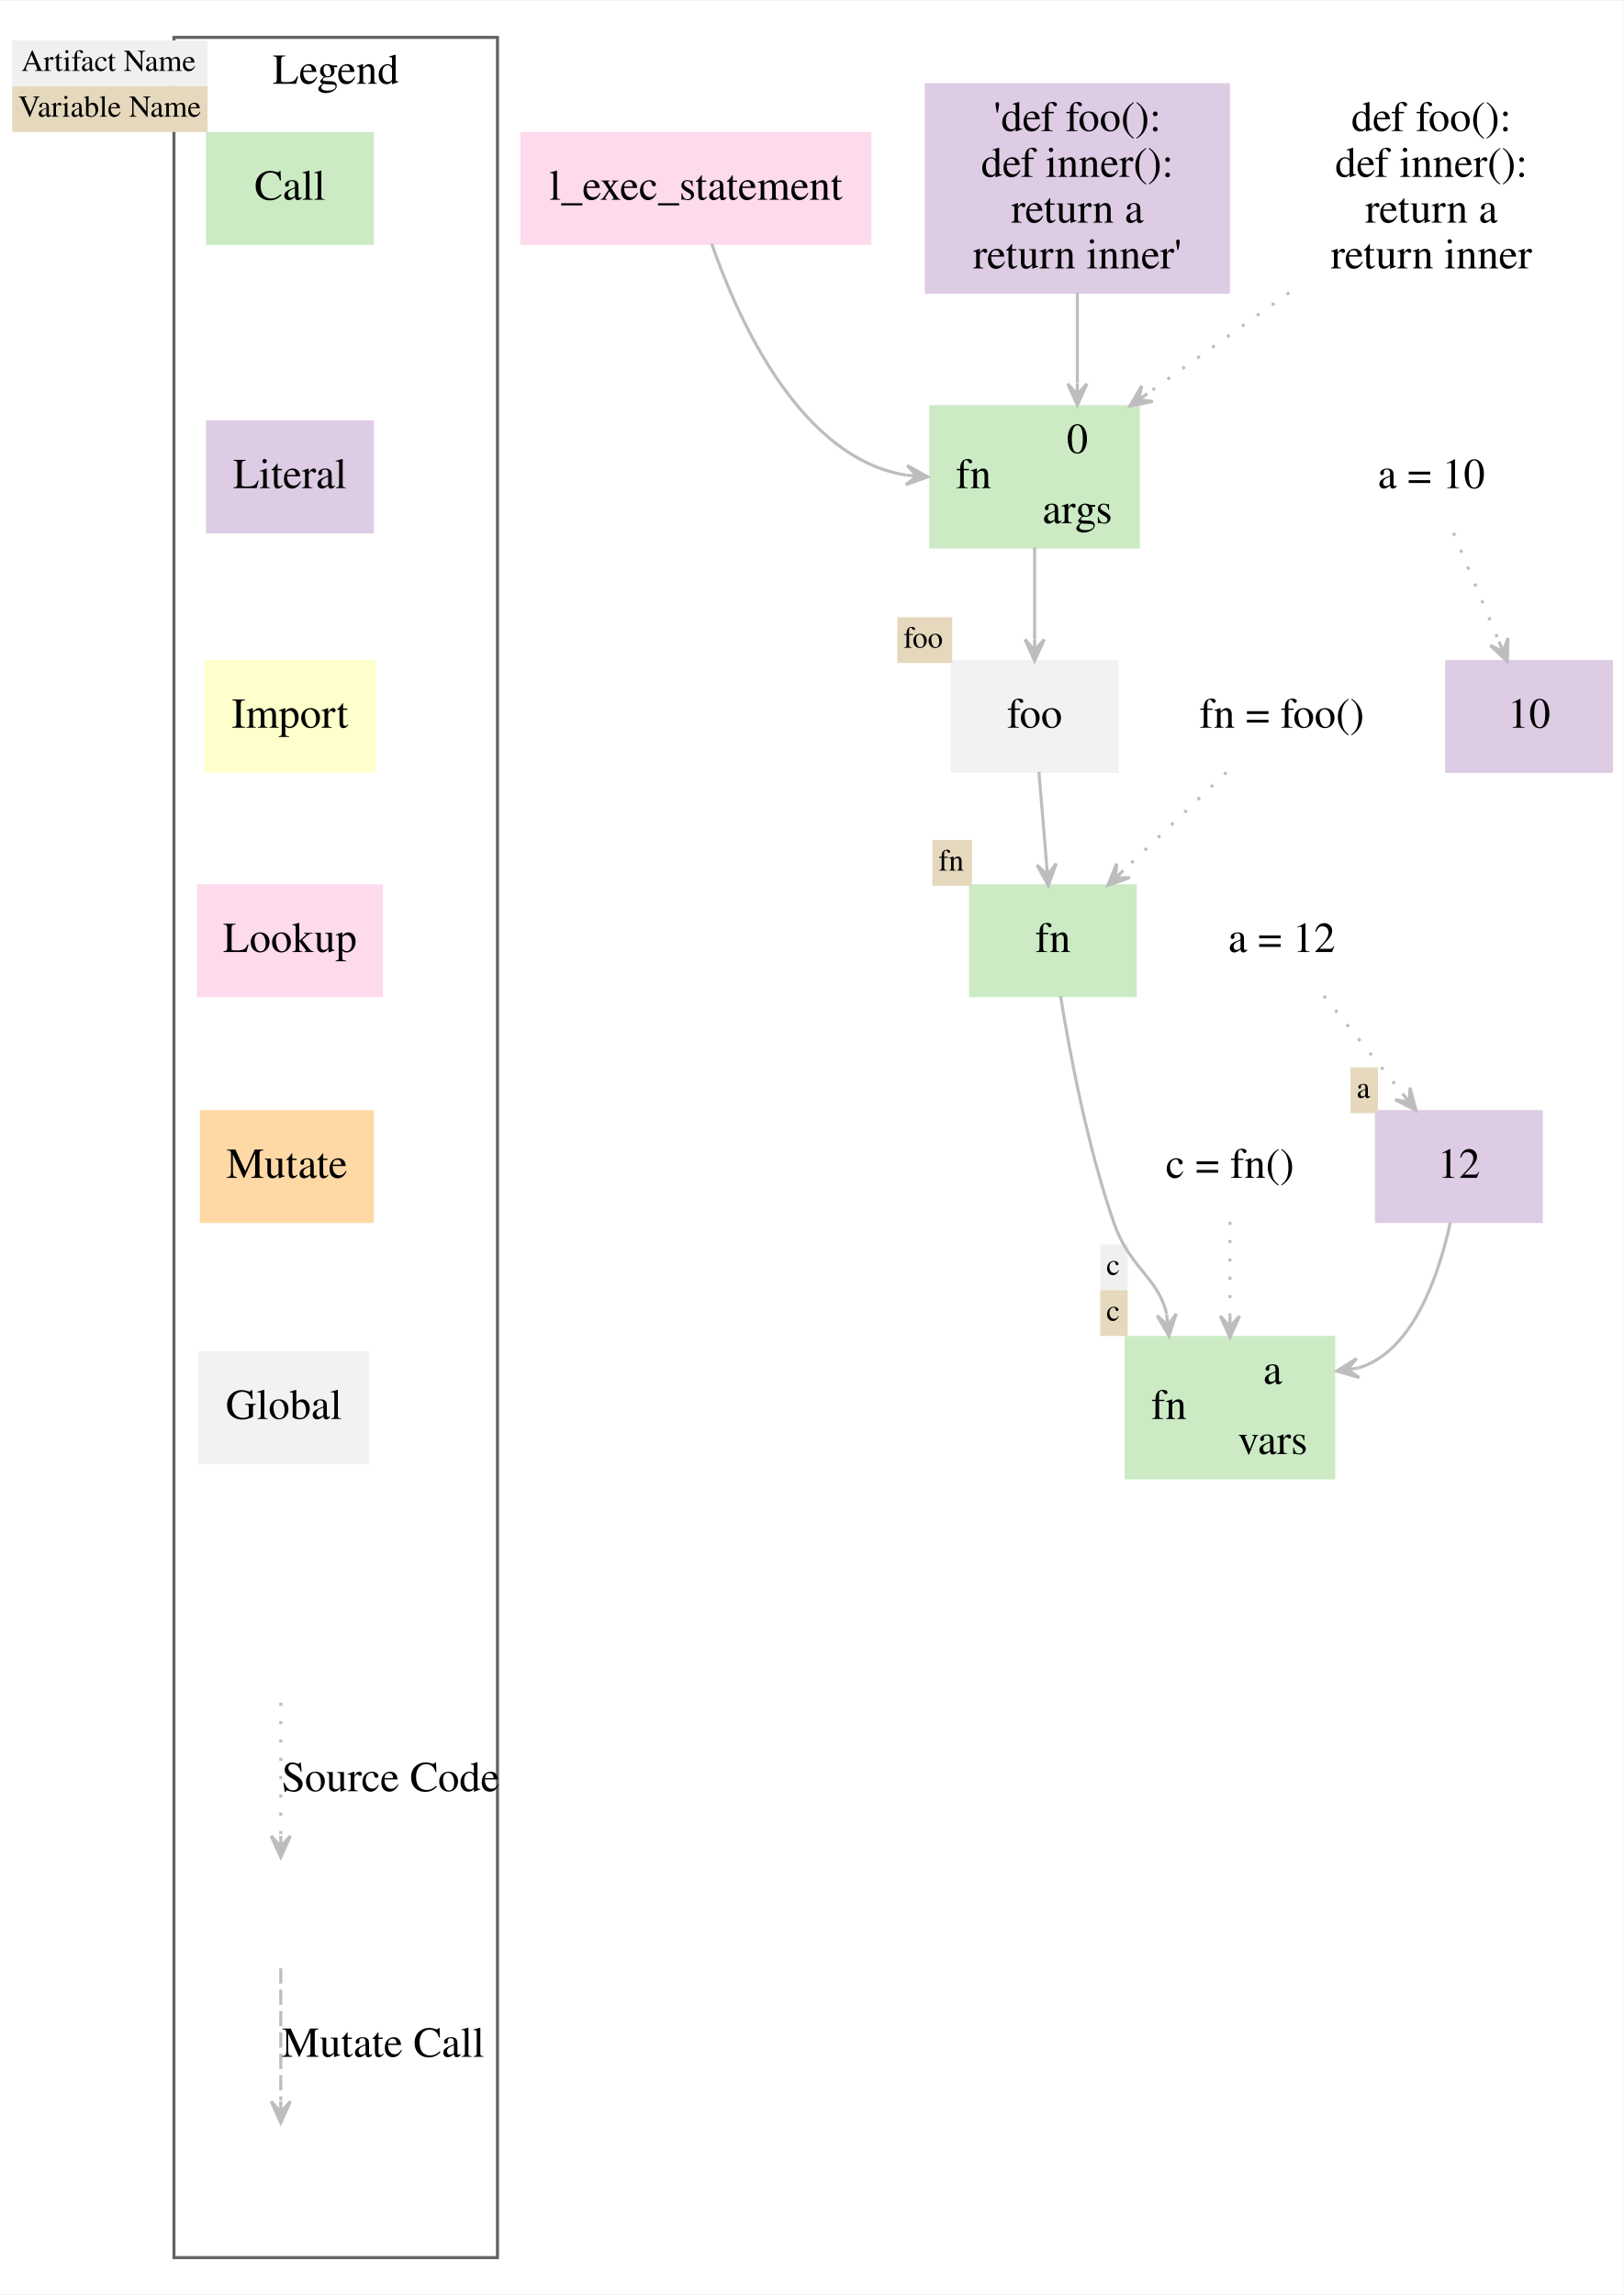
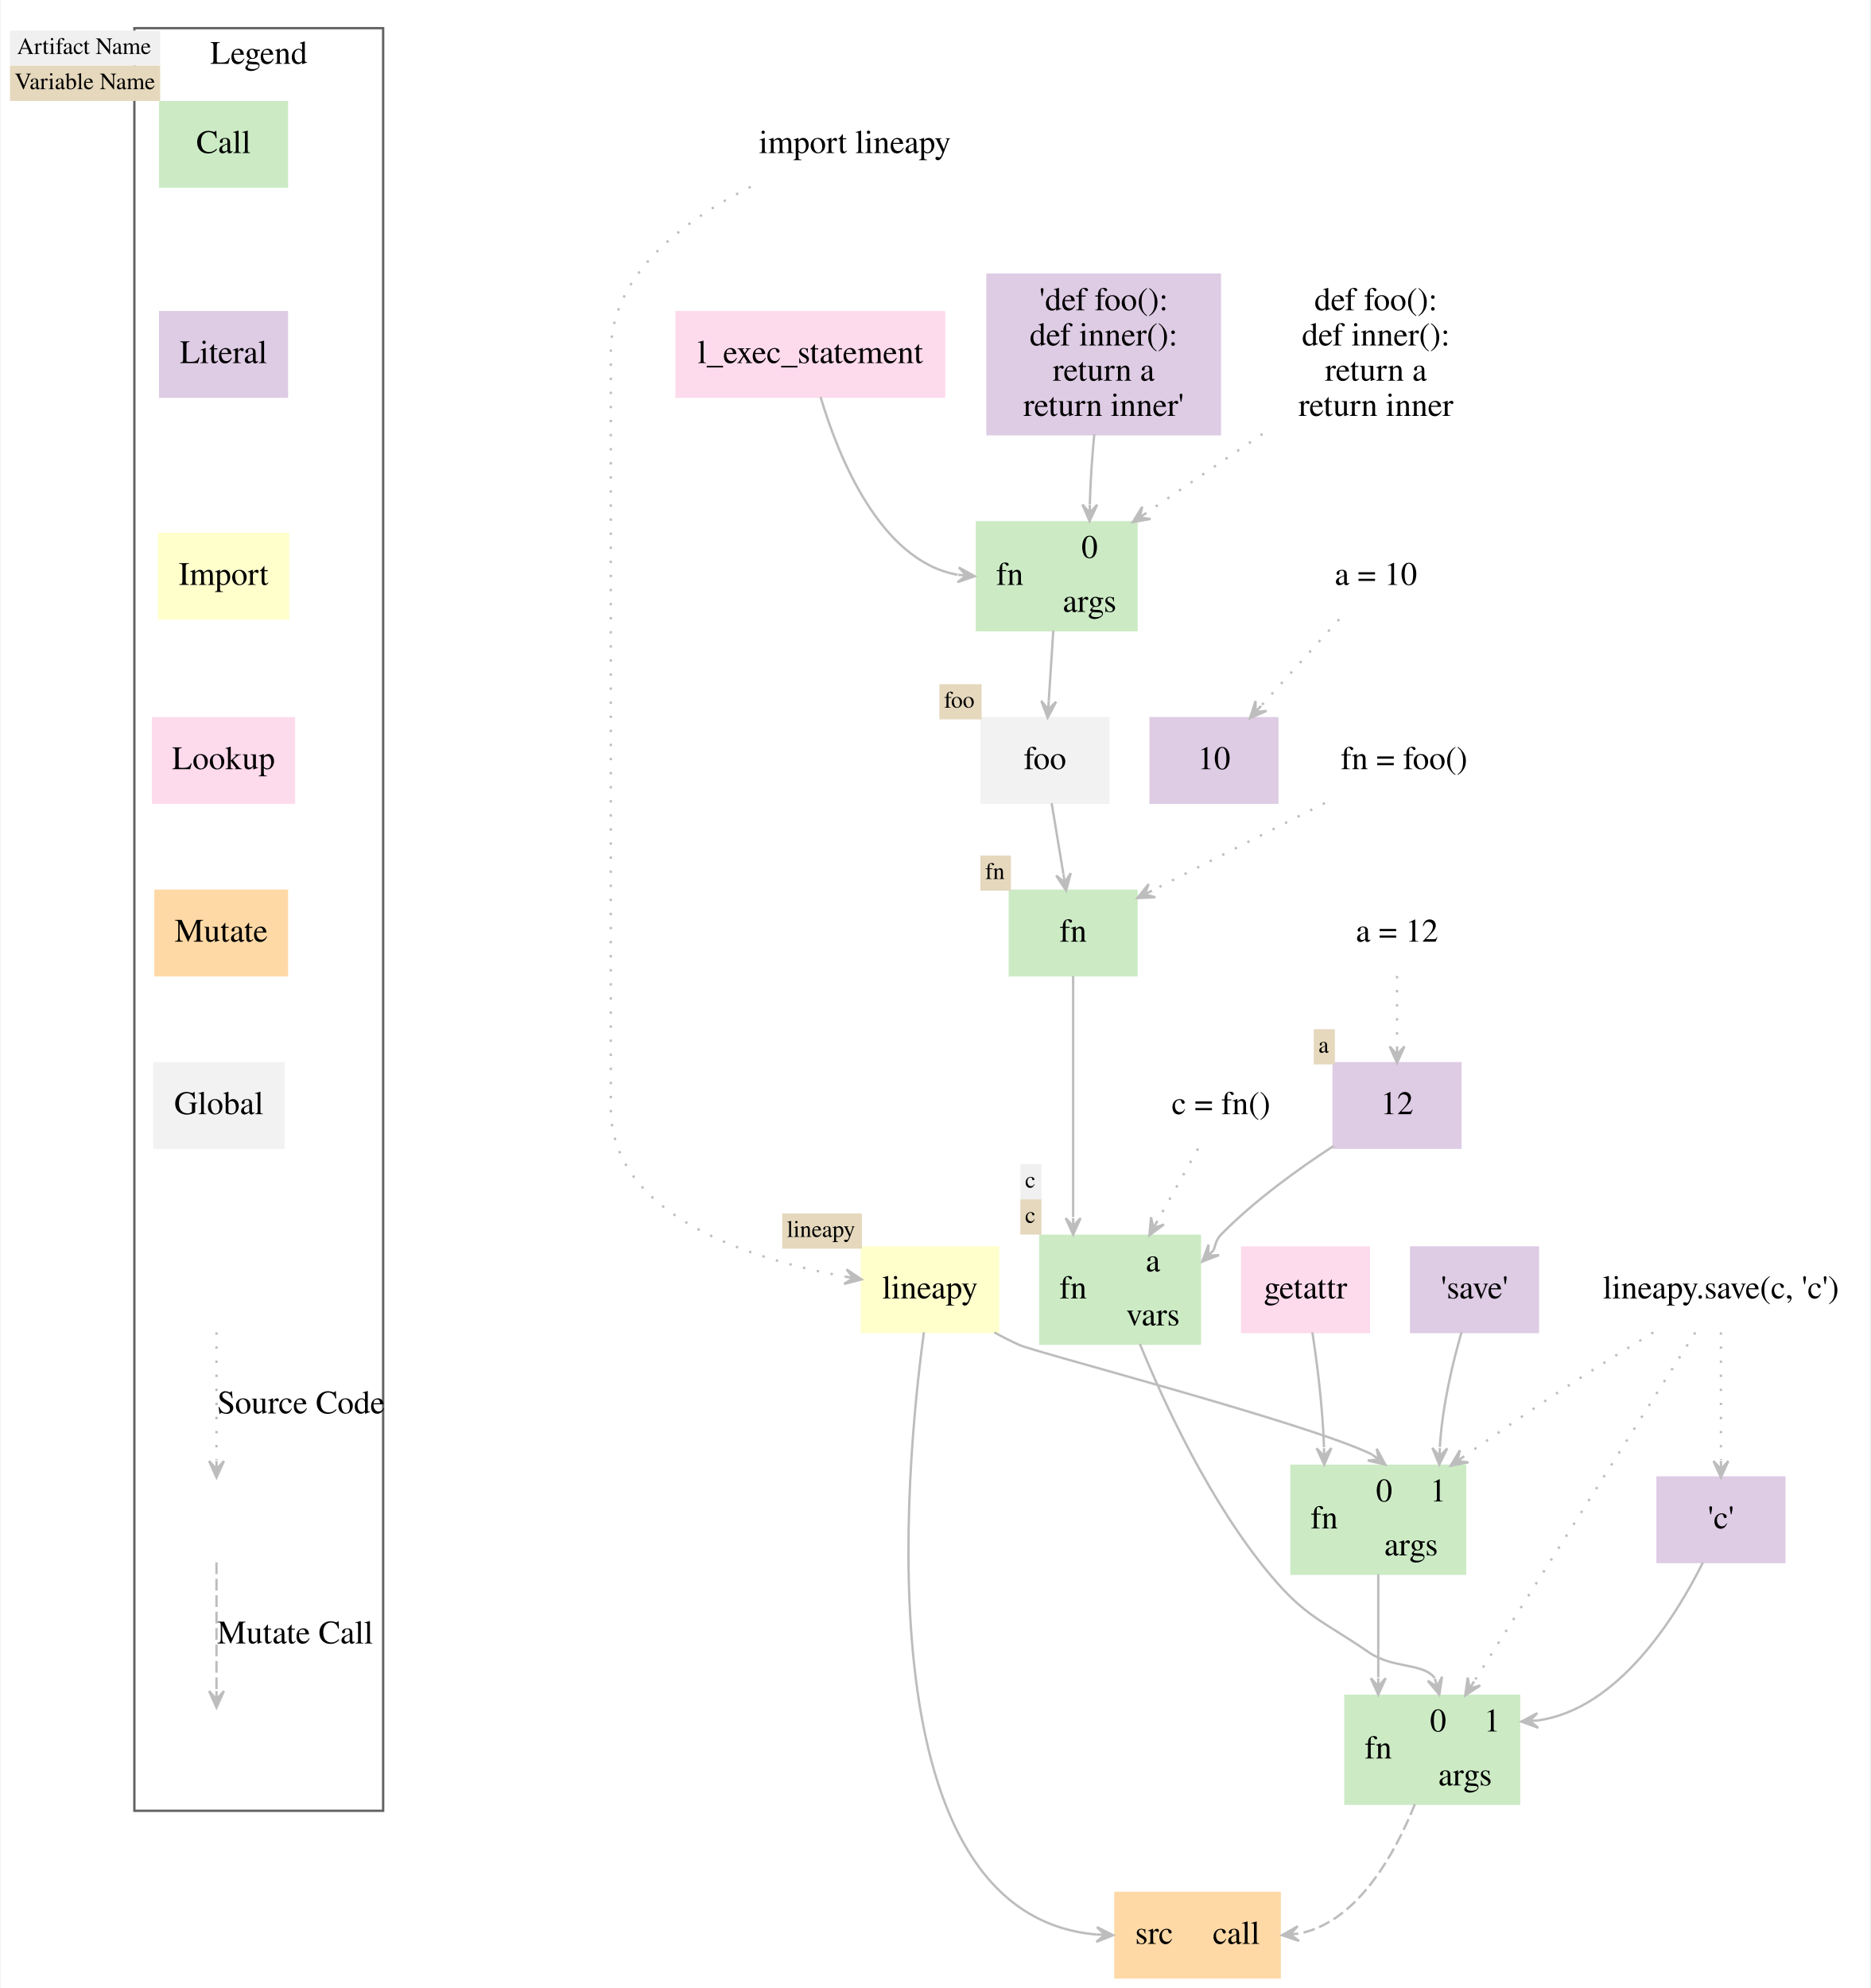
- <svg xmlns="http://www.w3.org/2000/svg" width="532pt" height="752pt" viewBox="0.00 0.00 532.00 751.50">
-   <g id="graph0" class="graph" transform="scale(1 1) rotate(0) translate(4 747.5)">
-     <polygon fill="white" stroke="transparent" points="-4,4 -4,-747.5 528,-747.5 528,4 -4,4" />
+ <svg xmlns="http://www.w3.org/2000/svg" width="797pt" height="847pt" viewBox="0.00 0.00 796.50 847.00">
+   <g id="graph0" class="graph" transform="scale(1 1) rotate(0) translate(4 843)">
+     <polygon fill="white" stroke="transparent" points="-4,4 -4,-843 792.5,-843 792.5,4 -4,4" />
    <g id="clust1" class="cluster">
-       <polygon fill="none" stroke="#636363" points="53,-8 53,-735.5 159,-735.5 159,-8 53,-8" />
-       <text text-anchor="middle" x="106" y="-720.3" font-family="Times,serif" font-size="14.00">Legend</text>
+       <polygon fill="none" stroke="#636363" points="53,-71.5 53,-831 159,-831 159,-71.5 53,-71.5" />
+       <text text-anchor="middle" x="106" y="-815.8" font-family="Times,serif" font-size="14.00">Legend</text>
    </g>
    <g id="node1" class="node">
-       <polygon fill="#ccebc5" stroke="#ccebc5" points="64,-668 64,-704 118,-704 118,-668 64,-668" />
-       <text text-anchor="middle" x="91" y="-682.3" font-family="Times,serif" font-size="14.00">Call</text>
-       <polygon fill="#f0f0f0" stroke="transparent" points="0,-719.5 0,-734.5 64,-734.5 64,-719.5 0,-719.5" />
-       <text text-anchor="start" x="3" y="-724.5" font-family="Times,serif" font-size="10.00">Artifact Name</text>
-       <polygon fill="#e5d8bd" stroke="transparent" points="0,-704.5 0,-719.5 64,-719.5 64,-704.5 0,-704.5" />
-       <text text-anchor="start" x="2" y="-709.5" font-family="Times,serif" font-size="10.00">Variable Name</text>
+       <polygon fill="#ccebc5" stroke="#ccebc5" points="64,-763.5 64,-799.5 118,-799.5 118,-763.5 64,-763.5" />
+       <text text-anchor="middle" x="91" y="-777.8" font-family="Times,serif" font-size="14.00">Call</text>
+       <polygon fill="#f0f0f0" stroke="transparent" points="0,-815 0,-830 64,-830 64,-815 0,-815" />
+       <text text-anchor="start" x="3" y="-820" font-family="Times,serif" font-size="10.00">Artifact Name</text>
+       <polygon fill="#e5d8bd" stroke="transparent" points="0,-800 0,-815 64,-815 64,-800 0,-800" />
+       <text text-anchor="start" x="2" y="-805" font-family="Times,serif" font-size="10.00">Variable Name</text>
    </g>
    <g id="node2" class="node">
-       <polygon fill="#decbe4" stroke="#decbe4" points="118,-609.5 64,-609.5 64,-573.5 118,-573.5 118,-609.5" />
-       <text text-anchor="middle" x="91" y="-587.8" font-family="Times,serif" font-size="14.00">Literal</text>
+       <polygon fill="#decbe4" stroke="#decbe4" points="118,-710 64,-710 64,-674 118,-674 118,-710" />
+       <text text-anchor="middle" x="91" y="-688.3" font-family="Times,serif" font-size="14.00">Literal</text>
    </g>
    <g id="node3" class="node">
-       <polygon fill="#ffffcc" stroke="#ffffcc" points="118.5,-531 63.5,-531 63.5,-495 118.5,-495 118.5,-531" />
-       <text text-anchor="middle" x="91" y="-509.3" font-family="Times,serif" font-size="14.00">Import</text>
+       <polygon fill="#ffffcc" stroke="#ffffcc" points="118.5,-615.5 63.5,-615.5 63.5,-579.5 118.5,-579.5 118.5,-615.5" />
+       <text text-anchor="middle" x="91" y="-593.8" font-family="Times,serif" font-size="14.00">Import</text>
    </g>
    <g id="node4" class="node">
-       <polygon fill="#fddaec" stroke="#fddaec" points="121,-457.5 61,-457.5 61,-421.5 121,-421.5 121,-457.5" />
-       <text text-anchor="middle" x="91" y="-435.8" font-family="Times,serif" font-size="14.00">Lookup</text>
+       <polygon fill="#fddaec" stroke="#fddaec" points="121,-537 61,-537 61,-501 121,-501 121,-537" />
+       <text text-anchor="middle" x="91" y="-515.3" font-family="Times,serif" font-size="14.00">Lookup</text>
    </g>
    <g id="node5" class="node">
-       <polygon fill="#fed9a6" stroke="#fed9a6" points="62,-347.5 62,-383.5 118,-383.5 118,-347.5 62,-347.5" />
-       <text text-anchor="middle" x="90" y="-361.8" font-family="Times,serif" font-size="14.00">Mutate</text>
+       <polygon fill="#fed9a6" stroke="#fed9a6" points="62,-427.5 62,-463.5 118,-463.5 118,-427.5 62,-427.5" />
+       <text text-anchor="middle" x="90" y="-441.8" font-family="Times,serif" font-size="14.00">Mutate</text>
    </g>
    <g id="node6" class="node">
-       <polygon fill="#f2f2f2" stroke="#f2f2f2" points="116.5,-304.5 61.5,-304.5 61.5,-268.5 116.5,-268.5 116.5,-304.5" />
-       <text text-anchor="middle" x="89" y="-282.8" font-family="Times,serif" font-size="14.00">Global</text>
+       <polygon fill="#f2f2f2" stroke="#f2f2f2" points="116.5,-390 61.5,-390 61.5,-354 116.5,-354 116.5,-390" />
+       <text text-anchor="middle" x="89" y="-368.3" font-family="Times,serif" font-size="14.00">Global</text>
    </g>
    <g id="edge7" class="edge">
-       <path fill="none" stroke="#bdbdbd" stroke-dasharray="1,5" d="M88,-189.8C88,-177.36 88,-160.36 88,-146.5" />
-       <polygon fill="#bdbdbd" stroke="#bdbdbd" points="88,-139.18 91.15,-146.18 88,-142.68 88,-146.18 88,-146.18 88,-146.18 88,-142.68 84.85,-146.18 88,-139.18 88,-139.18" />
-       <text text-anchor="middle" x="124" y="-160.8" font-family="Times,serif" font-size="14.00">Source Code</text>
+       <path fill="none" stroke="#bdbdbd" stroke-dasharray="1,5" d="M88,-275.34C88,-260.18 88,-237.92 88,-220.91" />
+       <polygon fill="#bdbdbd" stroke="#bdbdbd" points="88,-213.51 91.15,-220.51 88,-217.01 88,-220.51 88,-220.51 88,-220.51 88,-217.01 84.85,-220.51 88,-213.51 88,-213.51" />
+       <text text-anchor="middle" x="124" y="-240.8" font-family="Times,serif" font-size="14.00">Source Code</text>
    </g>
    <g id="edge8" class="edge">
-       <path fill="none" stroke="#bdbdbd" stroke-dasharray="5,2" d="M88,-102.8C88,-90.36 88,-73.36 88,-59.5" />
-       <polygon fill="#bdbdbd" stroke="#bdbdbd" points="88,-52.18 91.15,-59.18 88,-55.68 88,-59.18 88,-59.18 88,-59.18 88,-55.68 84.85,-59.18 88,-52.18 88,-52.18" />
-       <text text-anchor="middle" x="121.5" y="-73.8" font-family="Times,serif" font-size="14.00">Mutate Call</text>
+       <path fill="none" stroke="#bdbdbd" stroke-dasharray="5,2" d="M88,-177.34C88,-162.18 88,-139.92 88,-122.91" />
+       <polygon fill="#bdbdbd" stroke="#bdbdbd" points="88,-115.51 91.15,-122.51 88,-119.01 88,-122.51 88,-122.51 88,-122.51 88,-119.01 84.85,-122.51 88,-115.51 88,-115.51" />
+       <text text-anchor="middle" x="121.5" y="-142.8" font-family="Times,serif" font-size="14.00">Mutate Call</text>
    </g>
    <g id="node10" class="node">
-       <polygon fill="#fddaec" stroke="#fddaec" points="281,-704 167,-704 167,-668 281,-668 281,-704" />
-       <text text-anchor="middle" x="224" y="-682.3" font-family="Times,serif" font-size="14.00">l_exec_statement</text>
+       <polygon fill="#ffffcc" stroke="#ffffcc" points="421,-311.5 363,-311.5 363,-275.5 421,-275.5 421,-311.5" />
+       <text text-anchor="middle" x="392" y="-289.8" font-family="Times,serif" font-size="14.00">lineapy</text>
+       <polygon fill="#e5d8bd" stroke="transparent" points="329,-311 329,-326 363,-326 363,-311 329,-311" />
+       <text text-anchor="start" x="331" y="-316" font-family="Times,serif" font-size="10.00">lineapy</text>
+     </g>
+     <g id="node22" class="node">
+       <polygon fill="#ccebc5" stroke="#ccebc5" points="546,-172.5 546,-218.5 620,-218.5 620,-172.5 546,-172.5" />
+       <text text-anchor="middle" x="560" y="-191.8" font-family="Times,serif" font-size="14.00">fn</text>
+       <polyline fill="none" stroke="#ccebc5" points="574,-172.5 574,-218.5 " />
+       <text text-anchor="middle" x="585.5" y="-203.3" font-family="Times,serif" font-size="14.00">0</text>
+       <polyline fill="none" stroke="#ccebc5" points="597,-195.5 597,-218.5 " />
+       <text text-anchor="middle" x="608.5" y="-203.3" font-family="Times,serif" font-size="14.00">1</text>
+       <polyline fill="none" stroke="#ccebc5" points="574,-195.5 620,-195.5 " />
+       <text text-anchor="middle" x="597" y="-180.3" font-family="Times,serif" font-size="14.00">args</text>
+     </g>
+     <g id="edge16" class="edge">
+       <path fill="none" stroke="#bdbdbd" d="M419.43,-275.31C422.93,-273.4 426.51,-271.58 430,-270 437.33,-266.68 553.3,-236.58 580.38,-223.3" />
+       <polygon fill="#bdbdbd" stroke="#bdbdbd" points="586,-219 582.35,-225.75 583.22,-221.13 580.44,-223.25 580.44,-223.25 580.44,-223.25 583.22,-221.13 578.53,-220.75 586,-219 586,-219" />
+     </g>
+     <g id="node23" class="node">
+       <polygon fill="#fed9a6" stroke="#fed9a6" points="471,-0.5 471,-36.5 541,-36.5 541,-0.5 471,-0.5" />
+       <text text-anchor="middle" x="487.5" y="-14.8" font-family="Times,serif" font-size="14.00">src</text>
+       <polyline fill="none" stroke="#fed9a6" points="504,-0.5 504,-36.5 " />
+       <text text-anchor="middle" x="522.5" y="-14.8" font-family="Times,serif" font-size="14.00">call</text>
+     </g>
+     <g id="edge18" class="edge">
+       <path fill="none" stroke="#bdbdbd" d="M389.41,-275.36C381.44,-216.72 363.5,-27.27 462.96,-18.79" />
+       <polygon fill="#bdbdbd" stroke="#bdbdbd" points="470,-18.5 463.14,-21.94 466.5,-18.65 463.01,-18.79 463.01,-18.79 463.01,-18.79 466.5,-18.65 462.87,-15.64 470,-18.5 470,-18.5" />
+     </g>
+     <g id="node11" class="node">
+       <polygon fill="#fddaec" stroke="#fddaec" points="398,-710 284,-710 284,-674 398,-674 398,-710" />
+       <text text-anchor="middle" x="341" y="-688.3" font-family="Times,serif" font-size="14.00">l_exec_statement</text>
+     </g>
+     <g id="node14" class="node">
+       <polygon fill="#ccebc5" stroke="#ccebc5" points="412,-574.5 412,-620.5 480,-620.5 480,-574.5 412,-574.5" />
+       <text text-anchor="middle" x="426" y="-593.8" font-family="Times,serif" font-size="14.00">fn</text>
+       <polyline fill="none" stroke="#ccebc5" points="440,-574.5 440,-620.5 " />
+       <text text-anchor="middle" x="460" y="-605.3" font-family="Times,serif" font-size="14.00">0</text>
+       <polyline fill="none" stroke="#ccebc5" points="440,-597.5 480,-597.5 " />
+       <text text-anchor="middle" x="460" y="-582.3" font-family="Times,serif" font-size="14.00">args</text>
+     </g>
+     <g id="edge10" class="edge">
+       <path fill="none" stroke="#bdbdbd" d="M345.38,-673.85C352.89,-648.65 370.7,-603.96 403.72,-598.13" />
+       <polygon fill="#bdbdbd" stroke="#bdbdbd" points="411,-597.5 404.3,-601.24 407.51,-597.8 404.03,-598.11 404.03,-598.11 404.03,-598.11 407.51,-597.8 403.75,-594.97 411,-597.5 411,-597.5" />
+     </g>
+     <g id="node12" class="node">
+       <polygon fill="#decbe4" stroke="#decbe4" points="515.5,-726 416.5,-726 416.5,-658 515.5,-658 515.5,-726" />
+       <text text-anchor="middle" x="466" y="-710.8" font-family="Times,serif" font-size="14.00">'def foo():</text>
+       <text text-anchor="middle" x="466" y="-695.8" font-family="Times,serif" font-size="14.00">    def inner():</text>
+       <text text-anchor="middle" x="466" y="-680.8" font-family="Times,serif" font-size="14.00">        return a</text>
+       <text text-anchor="middle" x="466" y="-665.8" font-family="Times,serif" font-size="14.00">    return inner'</text>
+     </g>
+     <g id="edge11" class="edge">
+       <path fill="none" stroke="#bdbdbd" d="M462,-657.93C461.11,-648.56 460.36,-638.17 460.1,-628.18" />
+       <polygon fill="#bdbdbd" stroke="#bdbdbd" points="460,-621 463.24,-627.96 460.05,-624.5 460.1,-628 460.1,-628 460.1,-628 460.05,-624.5 456.95,-628.04 460,-621 460,-621" />
    </g>
    <g id="node13" class="node">
-       <polygon fill="#ccebc5" stroke="#ccebc5" points="301,-568.5 301,-614.5 369,-614.5 369,-568.5 301,-568.5" />
-       <text text-anchor="middle" x="315" y="-587.8" font-family="Times,serif" font-size="14.00">fn</text>
-       <polyline fill="none" stroke="#ccebc5" points="329,-568.5 329,-614.5 " />
-       <text text-anchor="middle" x="349" y="-599.3" font-family="Times,serif" font-size="14.00">0</text>
-       <polyline fill="none" stroke="#ccebc5" points="329,-591.5 369,-591.5 " />
-       <text text-anchor="middle" x="349" y="-576.3" font-family="Times,serif" font-size="14.00">args</text>
-     </g>
-     <g id="edge10" class="edge">
-       <path fill="none" stroke="#bdbdbd" d="M229.21,-667.85C238.02,-642.55 258.33,-597.58 292.9,-592.06" />
-       <polygon fill="#bdbdbd" stroke="#bdbdbd" points="300,-591.5 293.27,-595.19 296.51,-591.78 293.02,-592.05 293.02,-592.05 293.02,-592.05 296.51,-591.78 292.77,-588.91 300,-591.5 300,-591.5" />
-     </g>
-     <g id="node11" class="node">
-       <polygon fill="#decbe4" stroke="#decbe4" points="398.5,-720 299.5,-720 299.5,-652 398.5,-652 398.5,-720" />
-       <text text-anchor="middle" x="349" y="-704.8" font-family="Times,serif" font-size="14.00">'def foo():</text>
-       <text text-anchor="middle" x="349" y="-689.8" font-family="Times,serif" font-size="14.00">    def inner():</text>
-       <text text-anchor="middle" x="349" y="-674.8" font-family="Times,serif" font-size="14.00">        return a</text>
-       <text text-anchor="middle" x="349" y="-659.8" font-family="Times,serif" font-size="14.00">    return inner'</text>
-     </g>
-     <g id="edge11" class="edge">
-       <path fill="none" stroke="#bdbdbd" d="M349,-651.88C349,-642.5 349,-632.13 349,-622.16" />
-       <polygon fill="#bdbdbd" stroke="#bdbdbd" points="349,-615 352.15,-622 349,-618.5 349,-622 349,-622 349,-622 349,-618.5 345.85,-622 349,-615 349,-615" />
-     </g>
-     <g id="node12" class="node">
-       <polygon fill="#f2f2f2" stroke="#f2f2f2" points="362,-531 308,-531 308,-495 362,-495 362,-531" />
-       <text text-anchor="middle" x="335" y="-509.3" font-family="Times,serif" font-size="14.00">foo</text>
-       <polygon fill="#e5d8bd" stroke="transparent" points="290,-530.5 290,-545.5 308,-545.5 308,-530.5 290,-530.5" />
-       <text text-anchor="start" x="292" y="-535.5" font-family="Times,serif" font-size="10.00">foo</text>
+       <polygon fill="#f2f2f2" stroke="#f2f2f2" points="468,-537 414,-537 414,-501 468,-501 468,-537" />
+       <text text-anchor="middle" x="441" y="-515.3" font-family="Times,serif" font-size="14.00">foo</text>
+       <polygon fill="#e5d8bd" stroke="transparent" points="396,-536.5 396,-551.5 414,-551.5 414,-536.5 396,-536.5" />
+       <text text-anchor="start" x="398" y="-541.5" font-family="Times,serif" font-size="10.00">foo</text>
+     </g>
+     <g id="node16" class="node">
+       <polygon fill="#ccebc5" stroke="#ccebc5" points="426,-427.5 426,-463.5 480,-463.5 480,-427.5 426,-427.5" />
+       <text text-anchor="middle" x="453" y="-441.8" font-family="Times,serif" font-size="14.00">fn</text>
+       <polygon fill="#e5d8bd" stroke="transparent" points="413.5,-463.5 413.5,-478.5 426.5,-478.5 426.5,-463.5 413.5,-463.5" />
+       <text text-anchor="start" x="415.5" y="-468.5" font-family="Times,serif" font-size="10.00">fn</text>
+     </g>
+     <g id="edge12" class="edge">
+       <path fill="none" stroke="#bdbdbd" d="M443.84,-500.82C445.34,-491.79 447.2,-480.55 448.85,-470.57" />
+       <polygon fill="#bdbdbd" stroke="#bdbdbd" points="450.01,-463.57 451.97,-470.99 449.44,-467.02 448.87,-470.48 448.87,-470.48 448.87,-470.48 449.44,-467.02 445.76,-469.96 450.01,-463.57 450.01,-463.57" />
+     </g>
+     <g id="edge9" class="edge">
+       <path fill="none" stroke="#bdbdbd" d="M444.55,-574.37C443.94,-564.95 443.22,-553.93 442.59,-544.28" />
+       <polygon fill="#bdbdbd" stroke="#bdbdbd" points="442.13,-537.22 445.73,-544 442.35,-540.71 442.58,-544.2 442.58,-544.2 442.58,-544.2 442.35,-540.71 439.44,-544.41 442.13,-537.22 442.13,-537.22" />
    </g>
    <g id="node15" class="node">
-       <polygon fill="#ccebc5" stroke="#ccebc5" points="314,-421.5 314,-457.5 368,-457.5 368,-421.5 314,-421.5" />
-       <text text-anchor="middle" x="341" y="-435.8" font-family="Times,serif" font-size="14.00">fn</text>
-       <polygon fill="#e5d8bd" stroke="transparent" points="301.5,-457.5 301.5,-472.5 314.5,-472.5 314.5,-457.5 301.5,-457.5" />
-       <text text-anchor="start" x="303.5" y="-462.5" font-family="Times,serif" font-size="10.00">fn</text>
-     </g>
-     <g id="edge12" class="edge">
-       <path fill="none" stroke="#bdbdbd" d="M336.42,-494.82C337.17,-485.79 338.1,-474.55 338.93,-464.57" />
-       <polygon fill="#bdbdbd" stroke="#bdbdbd" points="339.5,-457.57 342.07,-464.81 339.22,-461.06 338.93,-464.55 338.93,-464.55 338.93,-464.55 339.22,-461.06 335.79,-464.29 339.5,-457.57 339.5,-457.57" />
-     </g>
-     <g id="edge9" class="edge">
-       <path fill="none" stroke="#bdbdbd" d="M335,-568.37C335,-558.95 335,-547.93 335,-538.28" />
-       <polygon fill="#bdbdbd" stroke="#bdbdbd" points="335,-531.22 338.15,-538.22 335,-534.72 335,-538.22 335,-538.22 335,-538.22 335,-534.72 331.85,-538.22 335,-531.22 335,-531.22" />
-     </g>
-     <g id="node14" class="node">
-       <polygon fill="#decbe4" stroke="#decbe4" points="524,-531 470,-531 470,-495 524,-495 524,-531" />
-       <text text-anchor="middle" x="497" y="-509.3" font-family="Times,serif" font-size="14.00">10</text>
+       <polygon fill="#decbe4" stroke="#decbe4" points="540,-537 486,-537 486,-501 540,-501 540,-537" />
+       <text text-anchor="middle" x="513" y="-515.3" font-family="Times,serif" font-size="14.00">10</text>
+     </g>
+     <g id="node18" class="node">
+       <polygon fill="#ccebc5" stroke="#ccebc5" points="439,-270.5 439,-316.5 507,-316.5 507,-270.5 439,-270.5" />
+       <text text-anchor="middle" x="453" y="-289.8" font-family="Times,serif" font-size="14.00">fn</text>
+       <polyline fill="none" stroke="#ccebc5" points="467,-270.5 467,-316.5 " />
+       <text text-anchor="middle" x="487" y="-301.3" font-family="Times,serif" font-size="14.00">a</text>
+       <polyline fill="none" stroke="#ccebc5" points="467,-293.5 507,-293.5 " />
+       <text text-anchor="middle" x="487" y="-278.3" font-family="Times,serif" font-size="14.00">vars</text>
+       <polygon fill="#f0f0f0" stroke="transparent" points="430.5,-332 430.5,-347 439.5,-347 439.5,-332 430.5,-332" />
+       <text text-anchor="start" x="432.5" y="-337" font-family="Times,serif" font-size="10.00">c</text>
+       <polygon fill="#e5d8bd" stroke="transparent" points="430.5,-317 430.5,-332 439.5,-332 439.5,-317 430.5,-317" />
+       <text text-anchor="start" x="432.5" y="-322" font-family="Times,serif" font-size="10.00">c</text>
+     </g>
+     <g id="edge13" class="edge">
+       <path fill="none" stroke="#bdbdbd" d="M453,-427.18C453,-404.18 453,-362.1 453,-324.46" />
+       <polygon fill="#bdbdbd" stroke="#bdbdbd" points="453,-317 456.15,-324 453,-320.5 453,-324 453,-324 453,-324 453,-320.5 449.85,-324 453,-317 453,-317" />
    </g>
    <g id="node17" class="node">
-       <polygon fill="#ccebc5" stroke="#ccebc5" points="365,-263.5 365,-309.5 433,-309.5 433,-263.5 365,-263.5" />
-       <text text-anchor="middle" x="379" y="-282.8" font-family="Times,serif" font-size="14.00">fn</text>
-       <polyline fill="none" stroke="#ccebc5" points="393,-263.5 393,-309.5 " />
-       <text text-anchor="middle" x="413" y="-294.3" font-family="Times,serif" font-size="14.00">a</text>
-       <polyline fill="none" stroke="#ccebc5" points="393,-286.5 433,-286.5 " />
-       <text text-anchor="middle" x="413" y="-271.3" font-family="Times,serif" font-size="14.00">vars</text>
-       <polygon fill="#f0f0f0" stroke="transparent" points="356.5,-325 356.5,-340 365.5,-340 365.5,-325 356.5,-325" />
-       <text text-anchor="start" x="358.5" y="-330" font-family="Times,serif" font-size="10.00">c</text>
-       <polygon fill="#e5d8bd" stroke="transparent" points="356.5,-310 356.5,-325 365.5,-325 365.5,-310 356.5,-310" />
-       <text text-anchor="start" x="358.5" y="-315" font-family="Times,serif" font-size="10.00">c</text>
-     </g>
-     <g id="edge13" class="edge">
-       <path fill="none" stroke="#bdbdbd" d="M343.51,-421.3C346.51,-402.66 352.26,-372.19 361,-347 366.1,-332.29 375.57,-329.06 378.27,-317.14" />
-       <polygon fill="#bdbdbd" stroke="#bdbdbd" points="379,-310 381.42,-317.29 378.64,-313.48 378.28,-316.96 378.28,-316.96 378.28,-316.96 378.64,-313.48 375.15,-316.64 379,-310 379,-310" />
-     </g>
-     <g id="node16" class="node">
-       <polygon fill="#decbe4" stroke="#decbe4" points="501,-383.5 447,-383.5 447,-347.5 501,-347.5 501,-383.5" />
-       <text text-anchor="middle" x="474" y="-361.8" font-family="Times,serif" font-size="14.00">12</text>
-       <polygon fill="#e5d8bd" stroke="transparent" points="438.5,-383 438.5,-398 447.5,-398 447.5,-383 438.5,-383" />
-       <text text-anchor="start" x="440.5" y="-388" font-family="Times,serif" font-size="10.00">a</text>
+       <polygon fill="#decbe4" stroke="#decbe4" points="618,-390 564,-390 564,-354 618,-354 618,-390" />
+       <text text-anchor="middle" x="591" y="-368.3" font-family="Times,serif" font-size="14.00">12</text>
+       <polygon fill="#e5d8bd" stroke="transparent" points="555.5,-389.5 555.5,-404.5 564.5,-404.5 564.5,-389.5 555.5,-389.5" />
+       <text text-anchor="start" x="557.5" y="-394.5" font-family="Times,serif" font-size="10.00">a</text>
    </g>
    <g id="edge14" class="edge">
-       <path fill="none" stroke="#bdbdbd" d="M471.2,-347.16C467.41,-329.74 458.93,-304.75 441.03,-299.49" />
-       <polygon fill="#bdbdbd" stroke="#bdbdbd" points="434,-298.5 441.37,-296.36 437.47,-298.99 440.93,-299.48 440.93,-299.48 440.93,-299.48 437.47,-298.99 440.49,-302.6 434,-298.5 434,-298.5" />
-     </g>
-     <g id="node18" class="node">
-       <text text-anchor="middle" x="465" y="-704.8" font-family="Times,serif" font-size="14.00">def foo():</text>
-       <text text-anchor="middle" x="465" y="-689.8" font-family="Times,serif" font-size="14.00">    def inner():</text>
-       <text text-anchor="middle" x="465" y="-674.8" font-family="Times,serif" font-size="14.00">        return a</text>
-       <text text-anchor="middle" x="465" y="-659.8" font-family="Times,serif" font-size="14.00">    return inner</text>
+       <path fill="none" stroke="#bdbdbd" d="M563.95,-354.75C548.86,-344.93 530.29,-331.52 516,-317 514.09,-315.06 513.51,-312.61 512.94,-310.48" />
+       <polygon fill="#bdbdbd" stroke="#bdbdbd" points="508,-305.5 515.17,-308.25 510.47,-307.98 512.93,-310.47 512.93,-310.47 512.93,-310.47 510.47,-307.98 510.7,-312.69 508,-305.5 508,-305.5" />
+     </g>
+     <g id="node24" class="node">
+       <polygon fill="#ccebc5" stroke="#ccebc5" points="569,-74.5 569,-120.5 643,-120.5 643,-74.5 569,-74.5" />
+       <text text-anchor="middle" x="583" y="-93.8" font-family="Times,serif" font-size="14.00">fn</text>
+       <polyline fill="none" stroke="#ccebc5" points="597,-74.5 597,-120.5 " />
+       <text text-anchor="middle" x="608.5" y="-105.3" font-family="Times,serif" font-size="14.00">0</text>
+       <polyline fill="none" stroke="#ccebc5" points="620,-97.5 620,-120.5 " />
+       <text text-anchor="middle" x="631.5" y="-105.3" font-family="Times,serif" font-size="14.00">1</text>
+       <polyline fill="none" stroke="#ccebc5" points="597,-97.5 643,-97.5 " />
+       <text text-anchor="middle" x="620" y="-82.3" font-family="Times,serif" font-size="14.00">args</text>
+     </g>
+     <g id="edge21" class="edge">
+       <path fill="none" stroke="#bdbdbd" d="M481.44,-270.39C491.88,-244.88 511.47,-202.53 537,-172 552.23,-153.79 559.45,-152.47 579,-139 589.2,-131.97 602.2,-134.59 607.05,-128.07" />
+       <polygon fill="#bdbdbd" stroke="#bdbdbd" points="609,-121 610.18,-128.59 608.07,-124.37 607.14,-127.75 607.14,-127.75 607.14,-127.75 608.07,-124.37 604.1,-126.91 609,-121 609,-121" />
+     </g>
+     <g id="node19" class="node">
+       <polygon fill="#decbe4" stroke="#decbe4" points="756,-213.5 702,-213.5 702,-177.5 756,-177.5 756,-213.5" />
+       <text text-anchor="middle" x="729" y="-191.8" font-family="Times,serif" font-size="14.00">'c'</text>
+     </g>
+     <g id="edge22" class="edge">
+       <path fill="none" stroke="#bdbdbd" d="M721.32,-177.3C709.7,-154.01 685.29,-114.8 650.99,-109.99" />
+       <polygon fill="#bdbdbd" stroke="#bdbdbd" points="644,-109.5 651.2,-106.85 647.49,-109.74 650.98,-109.99 650.98,-109.99 650.98,-109.99 647.49,-109.74 650.76,-113.13 644,-109.5 644,-109.5" />
+     </g>
+     <g id="node20" class="node">
+       <polygon fill="#fddaec" stroke="#fddaec" points="579,-311.5 525,-311.5 525,-275.5 579,-275.5 579,-311.5" />
+       <text text-anchor="middle" x="552" y="-289.8" font-family="Times,serif" font-size="14.00">getattr</text>
    </g>
    <g id="edge15" class="edge">
-       <path fill="none" stroke="#bdbdbd" stroke-dasharray="1,5" d="M418.43,-651.87C403.26,-641.07 386.63,-629.24 372.23,-618.99" />
-       <polygon fill="#bdbdbd" stroke="#bdbdbd" points="366.21,-614.71 373.74,-616.2 369.06,-616.74 371.92,-618.77 371.92,-618.77 371.92,-618.77 369.06,-616.74 370.09,-621.33 366.21,-614.71 366.21,-614.71" />
-     </g>
-     <g id="node19" class="node">
-       <text text-anchor="middle" x="465" y="-587.8" font-family="Times,serif" font-size="14.00">a = 10</text>
+       <path fill="none" stroke="#bdbdbd" d="M554.93,-275.33C556.93,-262.33 559.31,-243.79 559.88,-226.38" />
+       <polygon fill="#bdbdbd" stroke="#bdbdbd" points="560,-219 563.03,-226.05 559.94,-222.5 559.88,-226 559.88,-226 559.88,-226 559.94,-222.5 556.73,-225.95 560,-219 560,-219" />
+     </g>
+     <g id="node21" class="node">
+       <polygon fill="#decbe4" stroke="#decbe4" points="651,-311.5 597,-311.5 597,-275.5 651,-275.5 651,-311.5" />
+       <text text-anchor="middle" x="624" y="-289.8" font-family="Times,serif" font-size="14.00">'save'</text>
    </g>
    <g id="edge17" class="edge">
-       <path fill="none" stroke="#bdbdbd" stroke-dasharray="1,5" d="M472.26,-573.14C476.67,-562.6 482.36,-549.01 487.16,-537.51" />
-       <polygon fill="#bdbdbd" stroke="#bdbdbd" points="489.88,-531.03 490.08,-538.7 488.53,-534.26 487.18,-537.48 487.18,-537.48 487.18,-537.48 488.53,-534.26 484.27,-536.27 489.88,-531.03 489.88,-531.03" />
-     </g>
-     <g id="node20" class="node">
-       <text text-anchor="middle" x="416" y="-509.3" font-family="Times,serif" font-size="14.00">fn = foo()</text>
+       <path fill="none" stroke="#bdbdbd" d="M618.5,-275.47C614.75,-262.55 610.29,-244.06 609.23,-226.47" />
+       <polygon fill="#bdbdbd" stroke="#bdbdbd" points="609,-219 612.37,-225.9 609.11,-222.5 609.22,-226 609.22,-226 609.22,-226 609.11,-222.5 606.07,-226.09 609,-219 609,-219" />
+     </g>
+     <g id="edge20" class="edge">
+       <path fill="none" stroke="#bdbdbd" d="M583,-172.31C583,-159.77 583,-143.61 583,-128.38" />
+       <polygon fill="#bdbdbd" stroke="#bdbdbd" points="583,-121 586.15,-128 583,-124.5 583,-128 583,-128 583,-128 583,-124.5 579.85,-128 583,-121 583,-121" />
    </g>
    <g id="edge19" class="edge">
-       <path fill="none" stroke="#bdbdbd" stroke-dasharray="1,5" d="M397.84,-494.69C387.71,-485.03 374.98,-472.9 364.14,-462.56" />
-       <polygon fill="#bdbdbd" stroke="#bdbdbd" points="358.99,-457.65 366.23,-460.2 361.52,-460.06 364.05,-462.48 364.05,-462.48 364.05,-462.48 361.52,-460.06 361.88,-464.76 358.99,-457.65 358.99,-457.65" />
-     </g>
-     <g id="node21" class="node">
-       <text text-anchor="middle" x="416" y="-435.8" font-family="Times,serif" font-size="14.00">a = 12</text>
-     </g>
-     <g id="edge21" class="edge">
-       <path fill="none" stroke="#bdbdbd" stroke-dasharray="1,5" d="M429.75,-421.44C437.43,-411.89 447.12,-399.87 455.47,-389.5" />
-       <polygon fill="#bdbdbd" stroke="#bdbdbd" points="459.95,-383.94 458.01,-391.37 457.75,-386.67 455.56,-389.39 455.56,-389.39 455.56,-389.39 457.75,-386.67 453.11,-387.42 459.95,-383.94 459.95,-383.94" />
-     </g>
-     <g id="node22" class="node">
-       <text text-anchor="middle" x="399" y="-361.8" font-family="Times,serif" font-size="14.00">c = fn()</text>
+       <path fill="none" stroke="#bdbdbd" stroke-dasharray="5,2" d="M598.61,-74.36C590.15,-53.28 574.15,-24.07 549.26,-19.2" />
+       <polygon fill="#bdbdbd" stroke="#bdbdbd" points="542,-18.5 549.27,-16.04 545.48,-18.84 548.97,-19.17 548.97,-19.17 548.97,-19.17 545.48,-18.84 548.67,-22.31 542,-18.5 542,-18.5" />
+     </g>
+     <g id="node25" class="node">
+       <text text-anchor="middle" x="360" y="-777.8" font-family="Times,serif" font-size="14.00">import lineapy</text>
    </g>
    <g id="edge23" class="edge">
-       <path fill="none" stroke="#bdbdbd" stroke-dasharray="1,5" d="M399,-347.41C399,-338.34 399,-326.94 399,-316.53" />
-       <polygon fill="#bdbdbd" stroke="#bdbdbd" points="399,-309.52 402.15,-316.52 399,-313.02 399,-316.52 399,-316.52 399,-316.52 399,-313.02 395.85,-316.52 399,-309.52 399,-309.52" />
+       <path fill="none" stroke="#bdbdbd" stroke-dasharray="1,5" d="M315.59,-763.38C287.33,-749.27 256,-726.15 256,-693 256,-693 256,-693 256,-371 256,-325.13 315.5,-306.47 355.79,-299.09" />
+       <polygon fill="#bdbdbd" stroke="#bdbdbd" points="362.82,-297.88 356.46,-302.18 359.38,-298.48 355.93,-299.07 355.93,-299.07 355.93,-299.07 359.38,-298.48 355.39,-295.97 362.82,-297.88 362.82,-297.88" />
+     </g>
+     <g id="node26" class="node">
+       <text text-anchor="middle" x="582" y="-710.8" font-family="Times,serif" font-size="14.00">def foo():</text>
+       <text text-anchor="middle" x="582" y="-695.8" font-family="Times,serif" font-size="14.00">    def inner():</text>
+       <text text-anchor="middle" x="582" y="-680.8" font-family="Times,serif" font-size="14.00">        return a</text>
+       <text text-anchor="middle" x="582" y="-665.8" font-family="Times,serif" font-size="14.00">    return inner</text>
+     </g>
+     <g id="edge25" class="edge">
+       <path fill="none" stroke="#bdbdbd" stroke-dasharray="1,5" d="M533.67,-658.13C517.49,-647.13 499.69,-635.02 484.38,-624.6" />
+       <polygon fill="#bdbdbd" stroke="#bdbdbd" points="478.42,-620.55 485.98,-621.89 481.32,-622.52 484.21,-624.49 484.21,-624.49 484.21,-624.49 481.32,-622.52 482.44,-627.09 478.42,-620.55 478.42,-620.55" />
+     </g>
+     <g id="node27" class="node">
+       <text text-anchor="middle" x="582" y="-593.8" font-family="Times,serif" font-size="14.00">a = 10</text>
+     </g>
+     <g id="edge27" class="edge">
+       <path fill="none" stroke="#bdbdbd" stroke-dasharray="1,5" d="M566.34,-579.14C556.48,-568.21 543.66,-553.99 533.05,-542.23" />
+       <polygon fill="#bdbdbd" stroke="#bdbdbd" points="528.36,-537.03 535.39,-540.12 530.7,-539.63 533.05,-542.22 533.05,-542.22 533.05,-542.22 530.7,-539.63 530.71,-544.33 528.36,-537.03 528.36,-537.03" />
+     </g>
+     <g id="node28" class="node">
+       <text text-anchor="middle" x="594" y="-515.3" font-family="Times,serif" font-size="14.00">fn = foo()</text>
+     </g>
+     <g id="edge29" class="edge">
+       <path fill="none" stroke="#bdbdbd" stroke-dasharray="1,5" d="M560.23,-500.87C537.98,-489.59 508.97,-474.88 486.73,-463.6" />
+       <polygon fill="#bdbdbd" stroke="#bdbdbd" points="480.36,-460.37 488.02,-460.73 483.48,-461.95 486.6,-463.54 486.6,-463.54 486.6,-463.54 483.48,-461.95 485.17,-466.35 480.36,-460.37 480.36,-460.37" />
+     </g>
+     <g id="node29" class="node">
+       <text text-anchor="middle" x="591" y="-441.8" font-family="Times,serif" font-size="14.00">a = 12</text>
+     </g>
+     <g id="edge31" class="edge">
+       <path fill="none" stroke="#bdbdbd" stroke-dasharray="1,5" d="M591,-427.19C591,-418.23 591,-407.15 591,-397.34" />
+       <polygon fill="#bdbdbd" stroke="#bdbdbd" points="591,-390.15 594.15,-397.15 591,-393.65 591,-397.15 591,-397.15 591,-397.15 591,-393.65 587.85,-397.15 591,-390.15 591,-390.15" />
+     </g>
+     <g id="node30" class="node">
+       <text text-anchor="middle" x="516" y="-368.3" font-family="Times,serif" font-size="14.00">c = fn()</text>
+     </g>
+     <g id="edge33" class="edge">
+       <path fill="none" stroke="#bdbdbd" stroke-dasharray="1,5" d="M506.24,-353.64C501.15,-344.59 494.8,-333.28 489.01,-322.99" />
+       <polygon fill="#bdbdbd" stroke="#bdbdbd" points="485.5,-316.74 491.67,-321.29 487.21,-319.79 488.93,-322.84 488.93,-322.84 488.93,-322.84 487.21,-319.79 486.18,-324.38 485.5,-316.74 485.5,-316.74" />
+     </g>
+     <g id="node31" class="node">
+       <text text-anchor="middle" x="729" y="-289.8" font-family="Times,serif" font-size="14.00">lineapy.save(c, 'c')</text>
+     </g>
+     <g id="edge35" class="edge">
+       <path fill="none" stroke="#bdbdbd" stroke-dasharray="1,5" d="M729,-275.34C729,-260.18 729,-237.92 729,-220.91" />
+       <polygon fill="#bdbdbd" stroke="#bdbdbd" points="729,-213.51 732.15,-220.51 729,-217.01 729,-220.51 729,-220.51 729,-220.51 729,-217.01 725.85,-220.51 729,-213.51 729,-213.51" />
+     </g>
+     <g id="edge36" class="edge">
+       <path fill="none" stroke="#bdbdbd" stroke-dasharray="1,5" d="M700.19,-275.3C688.55,-268.23 675.04,-259.86 663,-252 648.76,-242.7 633.36,-232.14 619.91,-222.75" />
+       <polygon fill="#bdbdbd" stroke="#bdbdbd" points="613.88,-218.52 621.42,-219.96 616.74,-220.53 619.61,-222.54 619.61,-222.54 619.61,-222.54 616.74,-220.53 617.8,-225.12 613.88,-218.52 613.88,-218.52" />
+     </g>
+     <g id="edge37" class="edge">
+       <path fill="none" stroke="#bdbdbd" stroke-dasharray="1,5" d="M718.08,-275.28C696.83,-241.77 649.73,-167.47 623.86,-126.67" />
+       <polygon fill="#bdbdbd" stroke="#bdbdbd" points="620.05,-120.67 626.46,-124.89 621.93,-123.62 623.8,-126.58 623.8,-126.58 623.8,-126.58 621.93,-123.62 621.14,-128.26 620.05,-120.67 620.05,-120.67" />
    </g>
  </g>
</svg>
